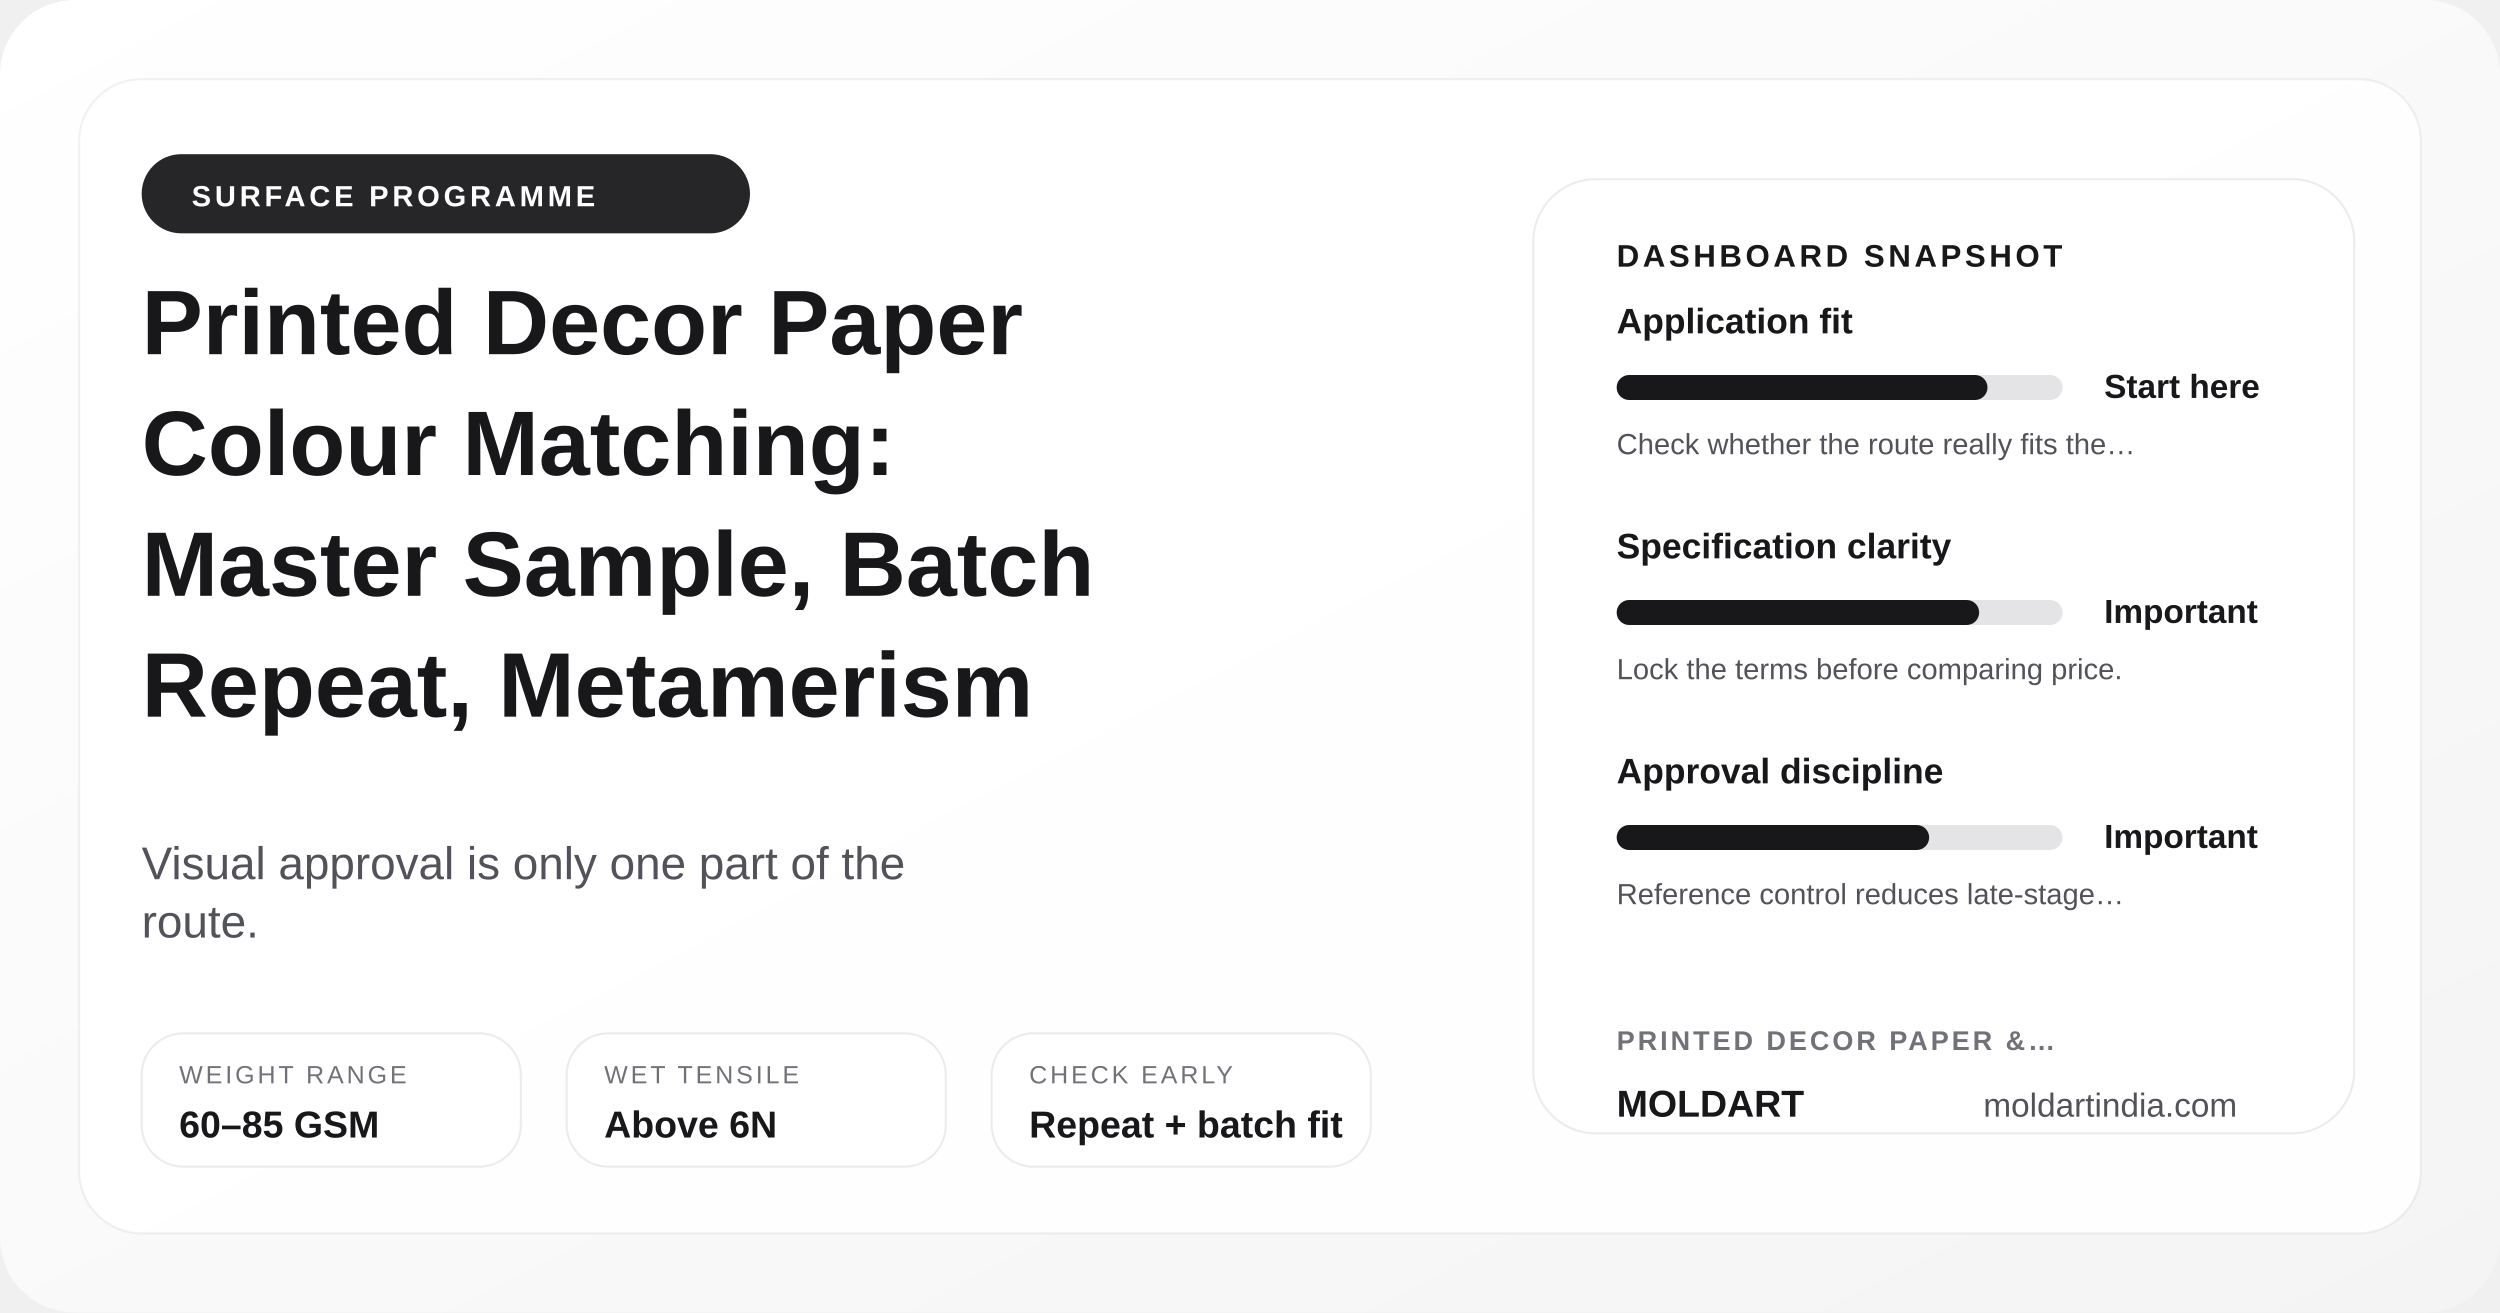
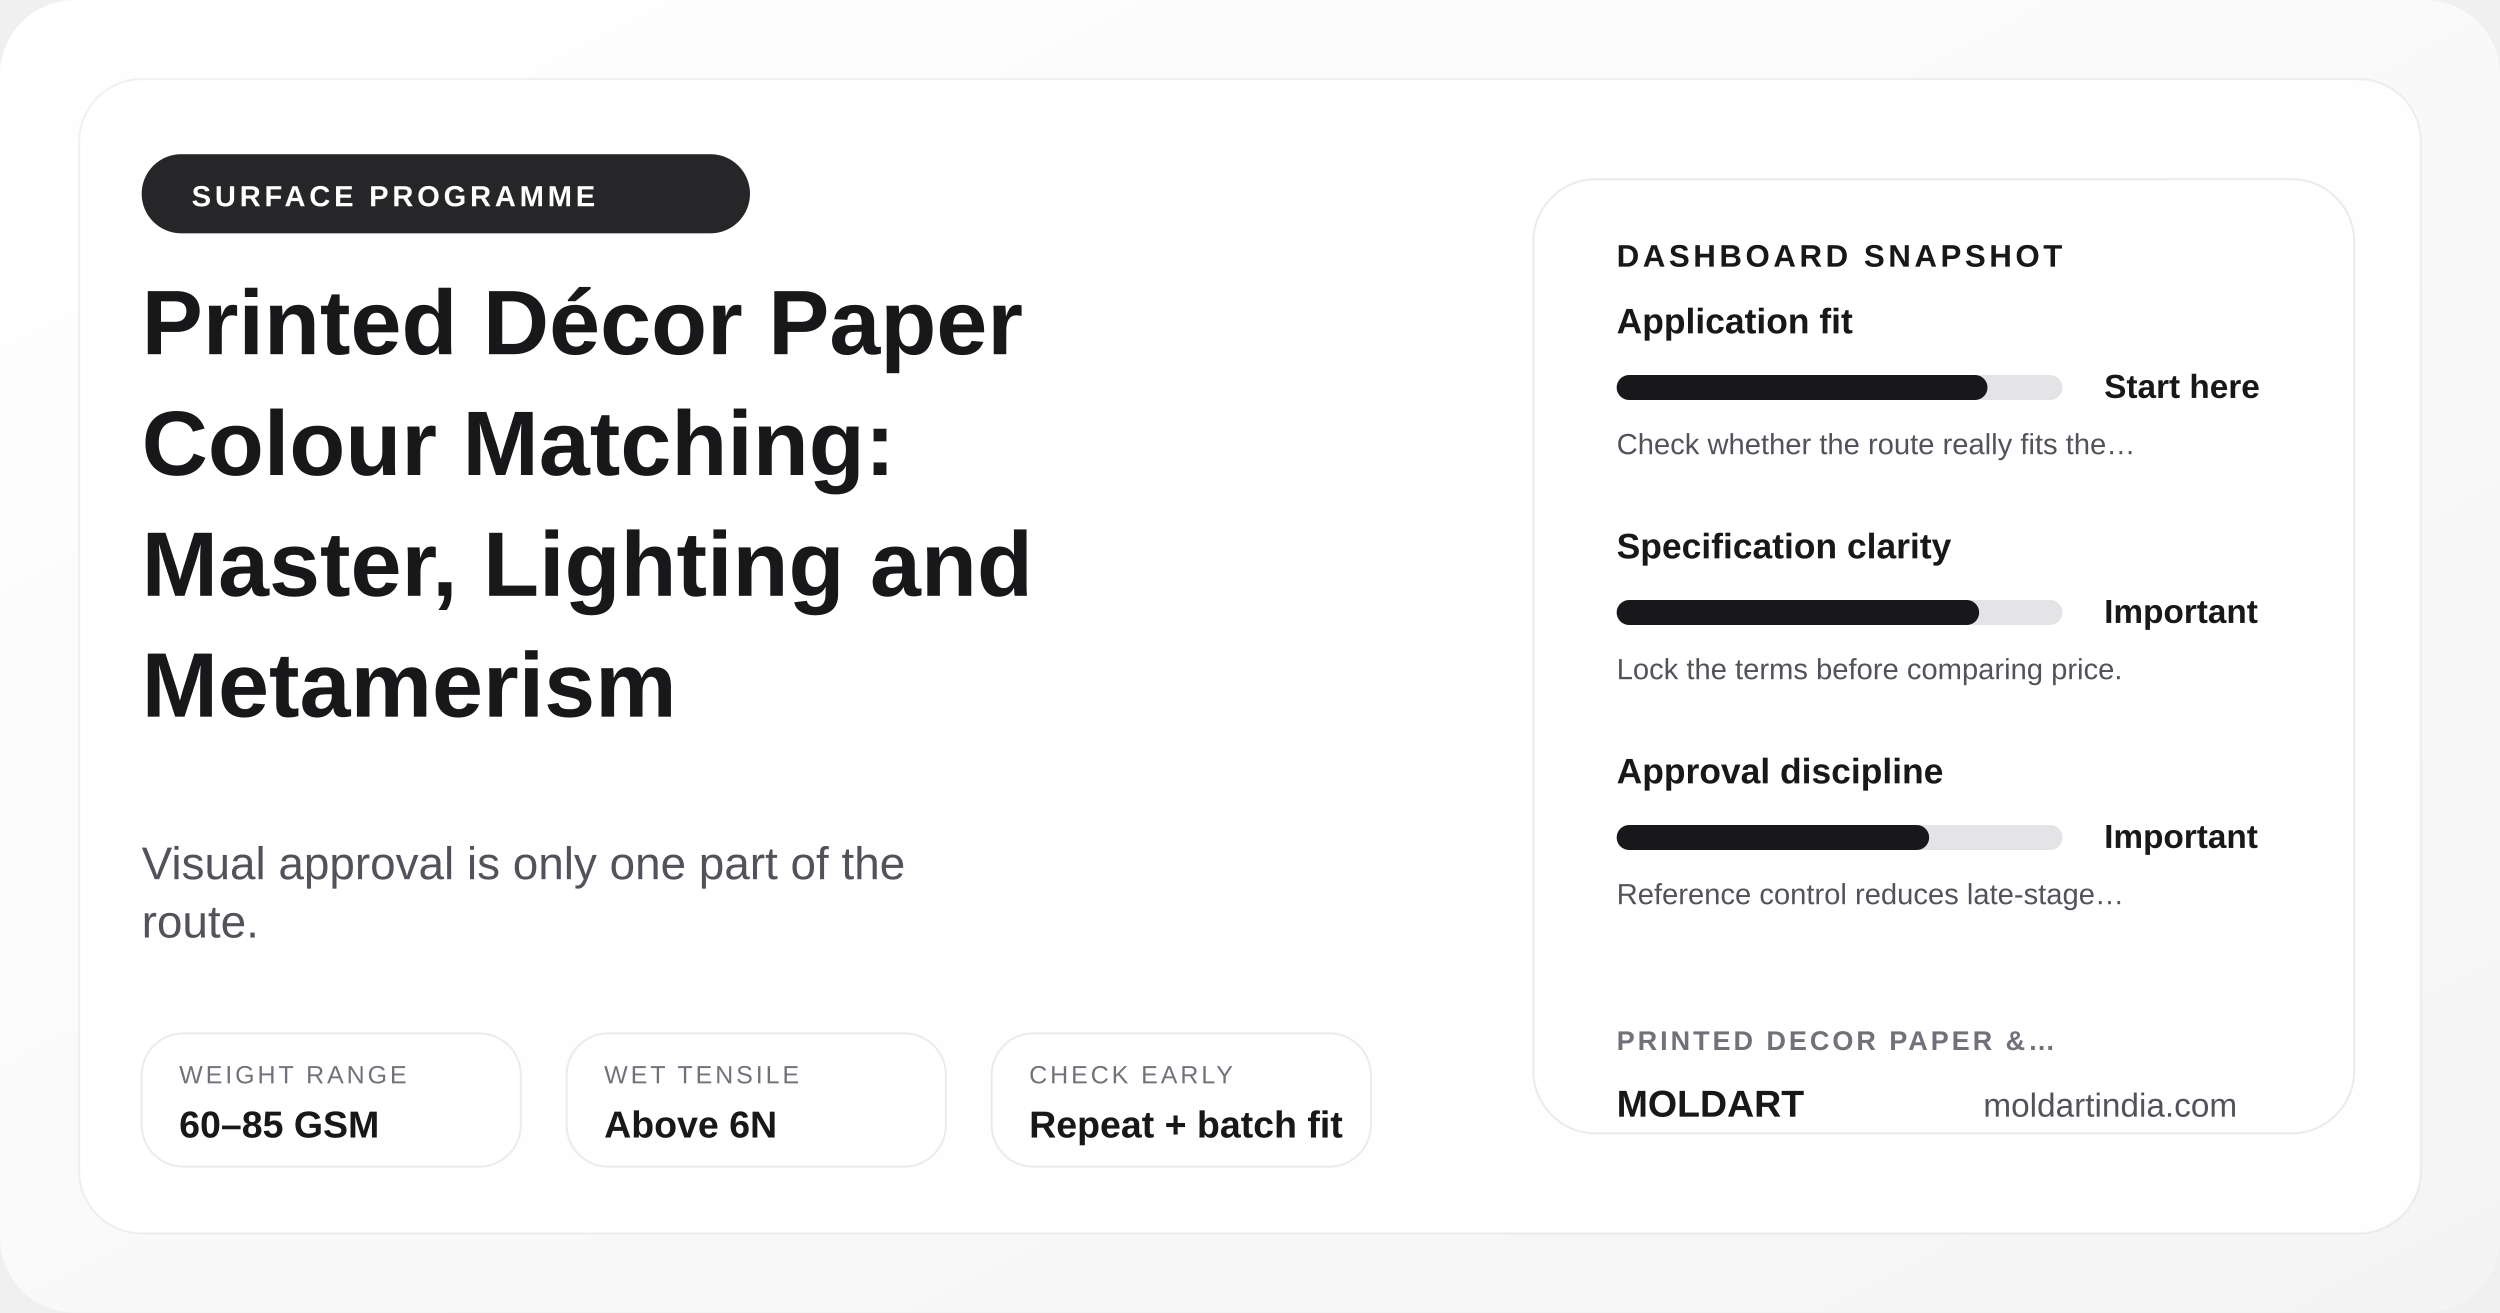
- <svg xmlns="http://www.w3.org/2000/svg" width="1200" height="630" viewBox="0 0 1200 630" role="img" aria-label="Printed Decor Paper Colour Matching: Master Sample, Batch Repeat, Metamerism">
+ <svg xmlns="http://www.w3.org/2000/svg" width="1200" height="630" viewBox="0 0 1200 630" role="img" aria-label="Printed Décor Paper Colour Matching: Master, Lighting and Metamerism">
  <defs>
    <linearGradient id="posterGrad-printed-decor-paper-colour-matching-master-sample-batch-repeat-metamerism" x1="0%" y1="0%" x2="100%" y2="100%">
      <stop offset="0%" stop-color="#ffffff" />
      <stop offset="100%" stop-color="#f4f4f5" />
    </linearGradient>
  </defs>
  <rect width="1200" height="630" rx="36" fill="url(#posterGrad-printed-decor-paper-colour-matching-master-sample-batch-repeat-metamerism)" />
  <rect x="38" y="38" width="1124" height="554" rx="30" fill="rgba(255,255,255,0.9)" stroke="rgba(24,24,27,0.06)" />
  <circle cx="1072" cy="110" r="18" fill="#d4d4d8" />
  <circle cx="1036" cy="110" r="8" fill="#18181b" />
  <rect x="68" y="74" width="292" height="38" rx="19" fill="#18181b" opacity="0.94" />
  <text x="92" y="99" font-family="Arial, sans-serif" font-size="14" font-weight="700" fill="#ffffff" letter-spacing="1.8">SURFACE PROGRAMME</text>
-   <text x="68" y="170" font-family="Arial, sans-serif" font-size="44" font-weight="700" fill="#18181b">Printed Decor Paper</text>
+   <text x="68" y="170" font-family="Arial, sans-serif" font-size="44" font-weight="700" fill="#18181b">Printed Décor Paper</text>
  <text x="68" y="228" font-family="Arial, sans-serif" font-size="44" font-weight="700" fill="#18181b">Colour Matching:</text>
-   <text x="68" y="286" font-family="Arial, sans-serif" font-size="44" font-weight="700" fill="#18181b">Master Sample, Batch</text>
-   <text x="68" y="344" font-family="Arial, sans-serif" font-size="44" font-weight="700" fill="#18181b">Repeat, Metamerism</text>
+   <text x="68" y="286" font-family="Arial, sans-serif" font-size="44" font-weight="700" fill="#18181b">Master, Lighting and</text>
+   <text x="68" y="344" font-family="Arial, sans-serif" font-size="44" font-weight="700" fill="#18181b">Metamerism</text>
  <text x="68" y="422" font-family="Arial, sans-serif" font-size="22" fill="#52525b">Visual approval is only one part of the</text>
  <text x="68" y="450" font-family="Arial, sans-serif" font-size="22" fill="#52525b">route.</text>
  <rect x="68" y="496" width="182" height="64" rx="20" fill="rgba(255,255,255,0.94)" stroke="rgba(24,24,27,0.08)" />
  <text x="86" y="520" font-family="Arial, sans-serif" font-size="12" fill="#71717a" letter-spacing="1.4">WEIGHT RANGE</text>
  <text x="86" y="546" font-family="Arial, sans-serif" font-size="18" font-weight="700" fill="#18181b">60–85 GSM</text>
  <rect x="272" y="496" width="182" height="64" rx="20" fill="rgba(255,255,255,0.94)" stroke="rgba(24,24,27,0.08)" />
  <text x="290" y="520" font-family="Arial, sans-serif" font-size="12" fill="#71717a" letter-spacing="1.4">WET TENSILE</text>
  <text x="290" y="546" font-family="Arial, sans-serif" font-size="18" font-weight="700" fill="#18181b">Above 6N</text>
  <rect x="476" y="496" width="182" height="64" rx="20" fill="rgba(255,255,255,0.94)" stroke="rgba(24,24,27,0.08)" />
  <text x="494" y="520" font-family="Arial, sans-serif" font-size="12" fill="#71717a" letter-spacing="1.4">CHECK EARLY</text>
  <text x="494" y="546" font-family="Arial, sans-serif" font-size="18" font-weight="700" fill="#18181b">Repeat + batch fit</text>
  <rect x="736" y="86" width="394" height="458" rx="30" fill="#ffffff" stroke="rgba(24,24,27,0.08)" />
  <text x="776" y="128" font-family="Arial, sans-serif" font-size="15" font-weight="700" fill="#18181b" letter-spacing="1.7">DASHBOARD SNAPSHOT</text>
  <text x="776" y="160" font-family="Arial, sans-serif" font-size="17" font-weight="700" fill="#18181b">Application fit</text>
  <rect x="776" y="180" width="214" height="12" rx="6" fill="#e4e4e7" />
  <rect x="776" y="180" width="178" height="12" rx="6" fill="#18181b" />
  <text x="1010" y="191" font-family="Arial, sans-serif" font-size="16" font-weight="700" fill="#18181b">Start here</text>
  <text x="776" y="218" font-family="Arial, sans-serif" font-size="14" fill="#52525b">Check whether the route really fits the…</text>
  <text x="776" y="268" font-family="Arial, sans-serif" font-size="17" font-weight="700" fill="#18181b">Specification clarity</text>
  <rect x="776" y="288" width="214" height="12" rx="6" fill="#e4e4e7" />
  <rect x="776" y="288" width="174" height="12" rx="6" fill="#18181b" />
  <text x="1010" y="299" font-family="Arial, sans-serif" font-size="16" font-weight="700" fill="#18181b">Important</text>
  <text x="776" y="326" font-family="Arial, sans-serif" font-size="14" fill="#52525b">Lock the terms before comparing price.</text>
  <text x="776" y="376" font-family="Arial, sans-serif" font-size="17" font-weight="700" fill="#18181b">Approval discipline</text>
  <rect x="776" y="396" width="214" height="12" rx="6" fill="#e4e4e7" />
  <rect x="776" y="396" width="150" height="12" rx="6" fill="#18181b" />
  <text x="1010" y="407" font-family="Arial, sans-serif" font-size="16" font-weight="700" fill="#18181b">Important</text>
  <text x="776" y="434" font-family="Arial, sans-serif" font-size="14" fill="#52525b">Reference control reduces late-stage…</text>
  <text x="776" y="504" font-family="Arial, sans-serif" font-size="13" font-weight="700" fill="#71717a" letter-spacing="1.4">PRINTED DECOR PAPER &amp;…</text>
  <text x="776" y="536" font-family="Arial, sans-serif" font-size="18" font-weight="700" fill="#18181b">MOLDART</text>
  <text x="952" y="536" font-family="Arial, sans-serif" font-size="16" fill="#52525b">moldartindia.com</text>
</svg>
